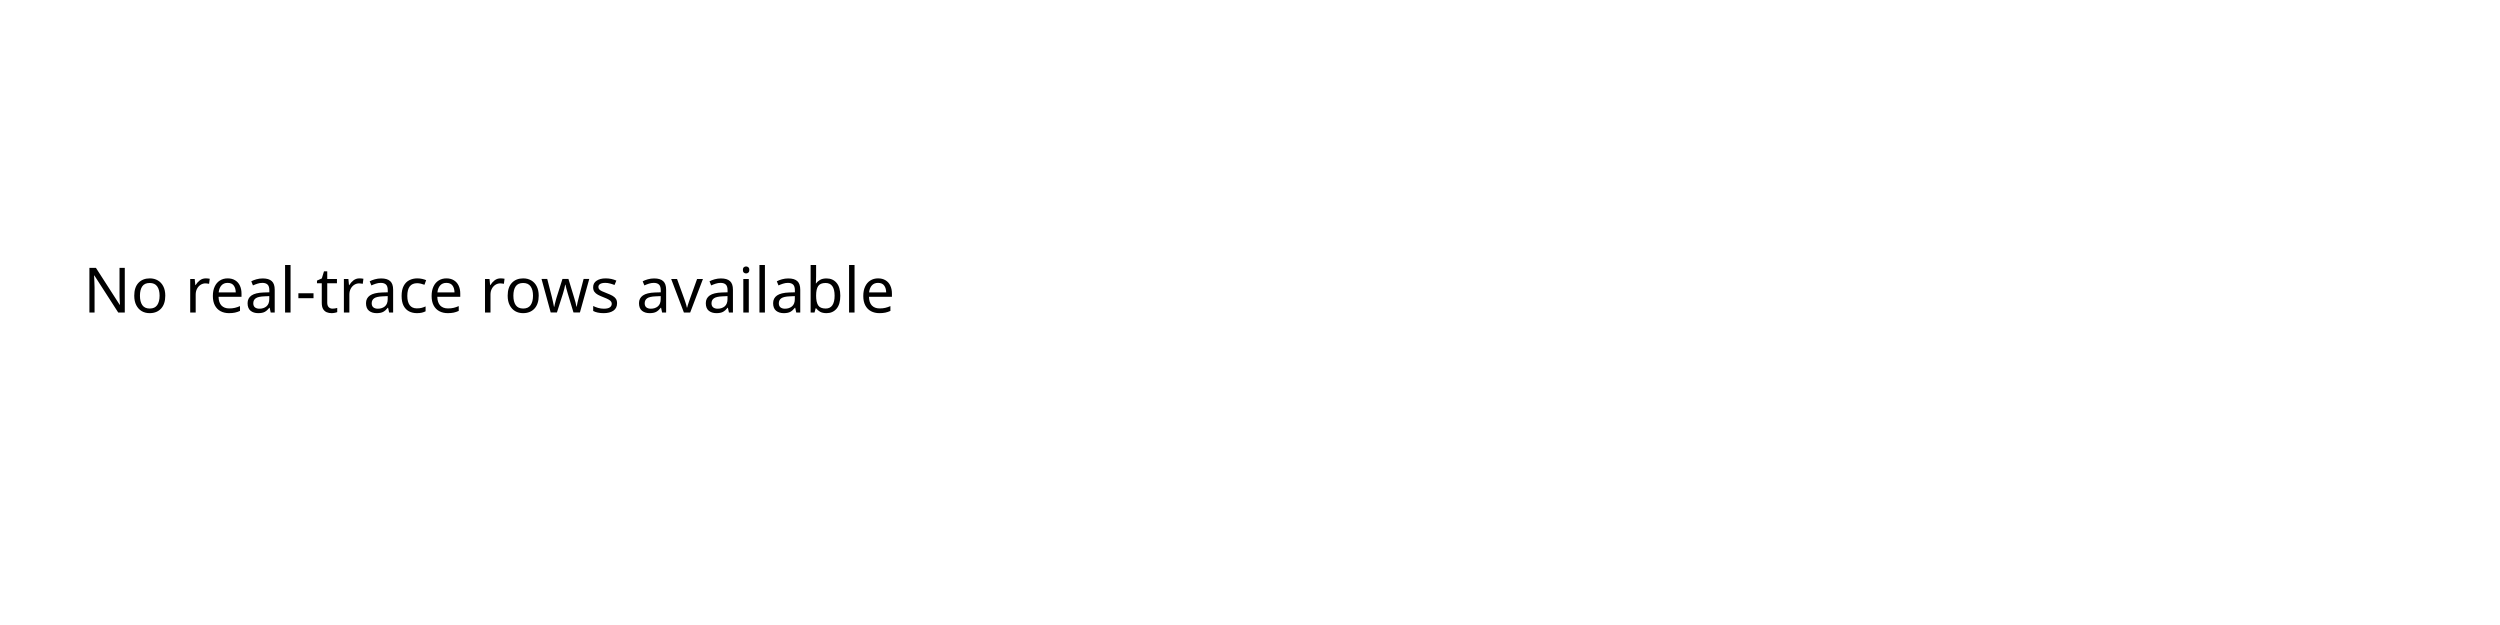
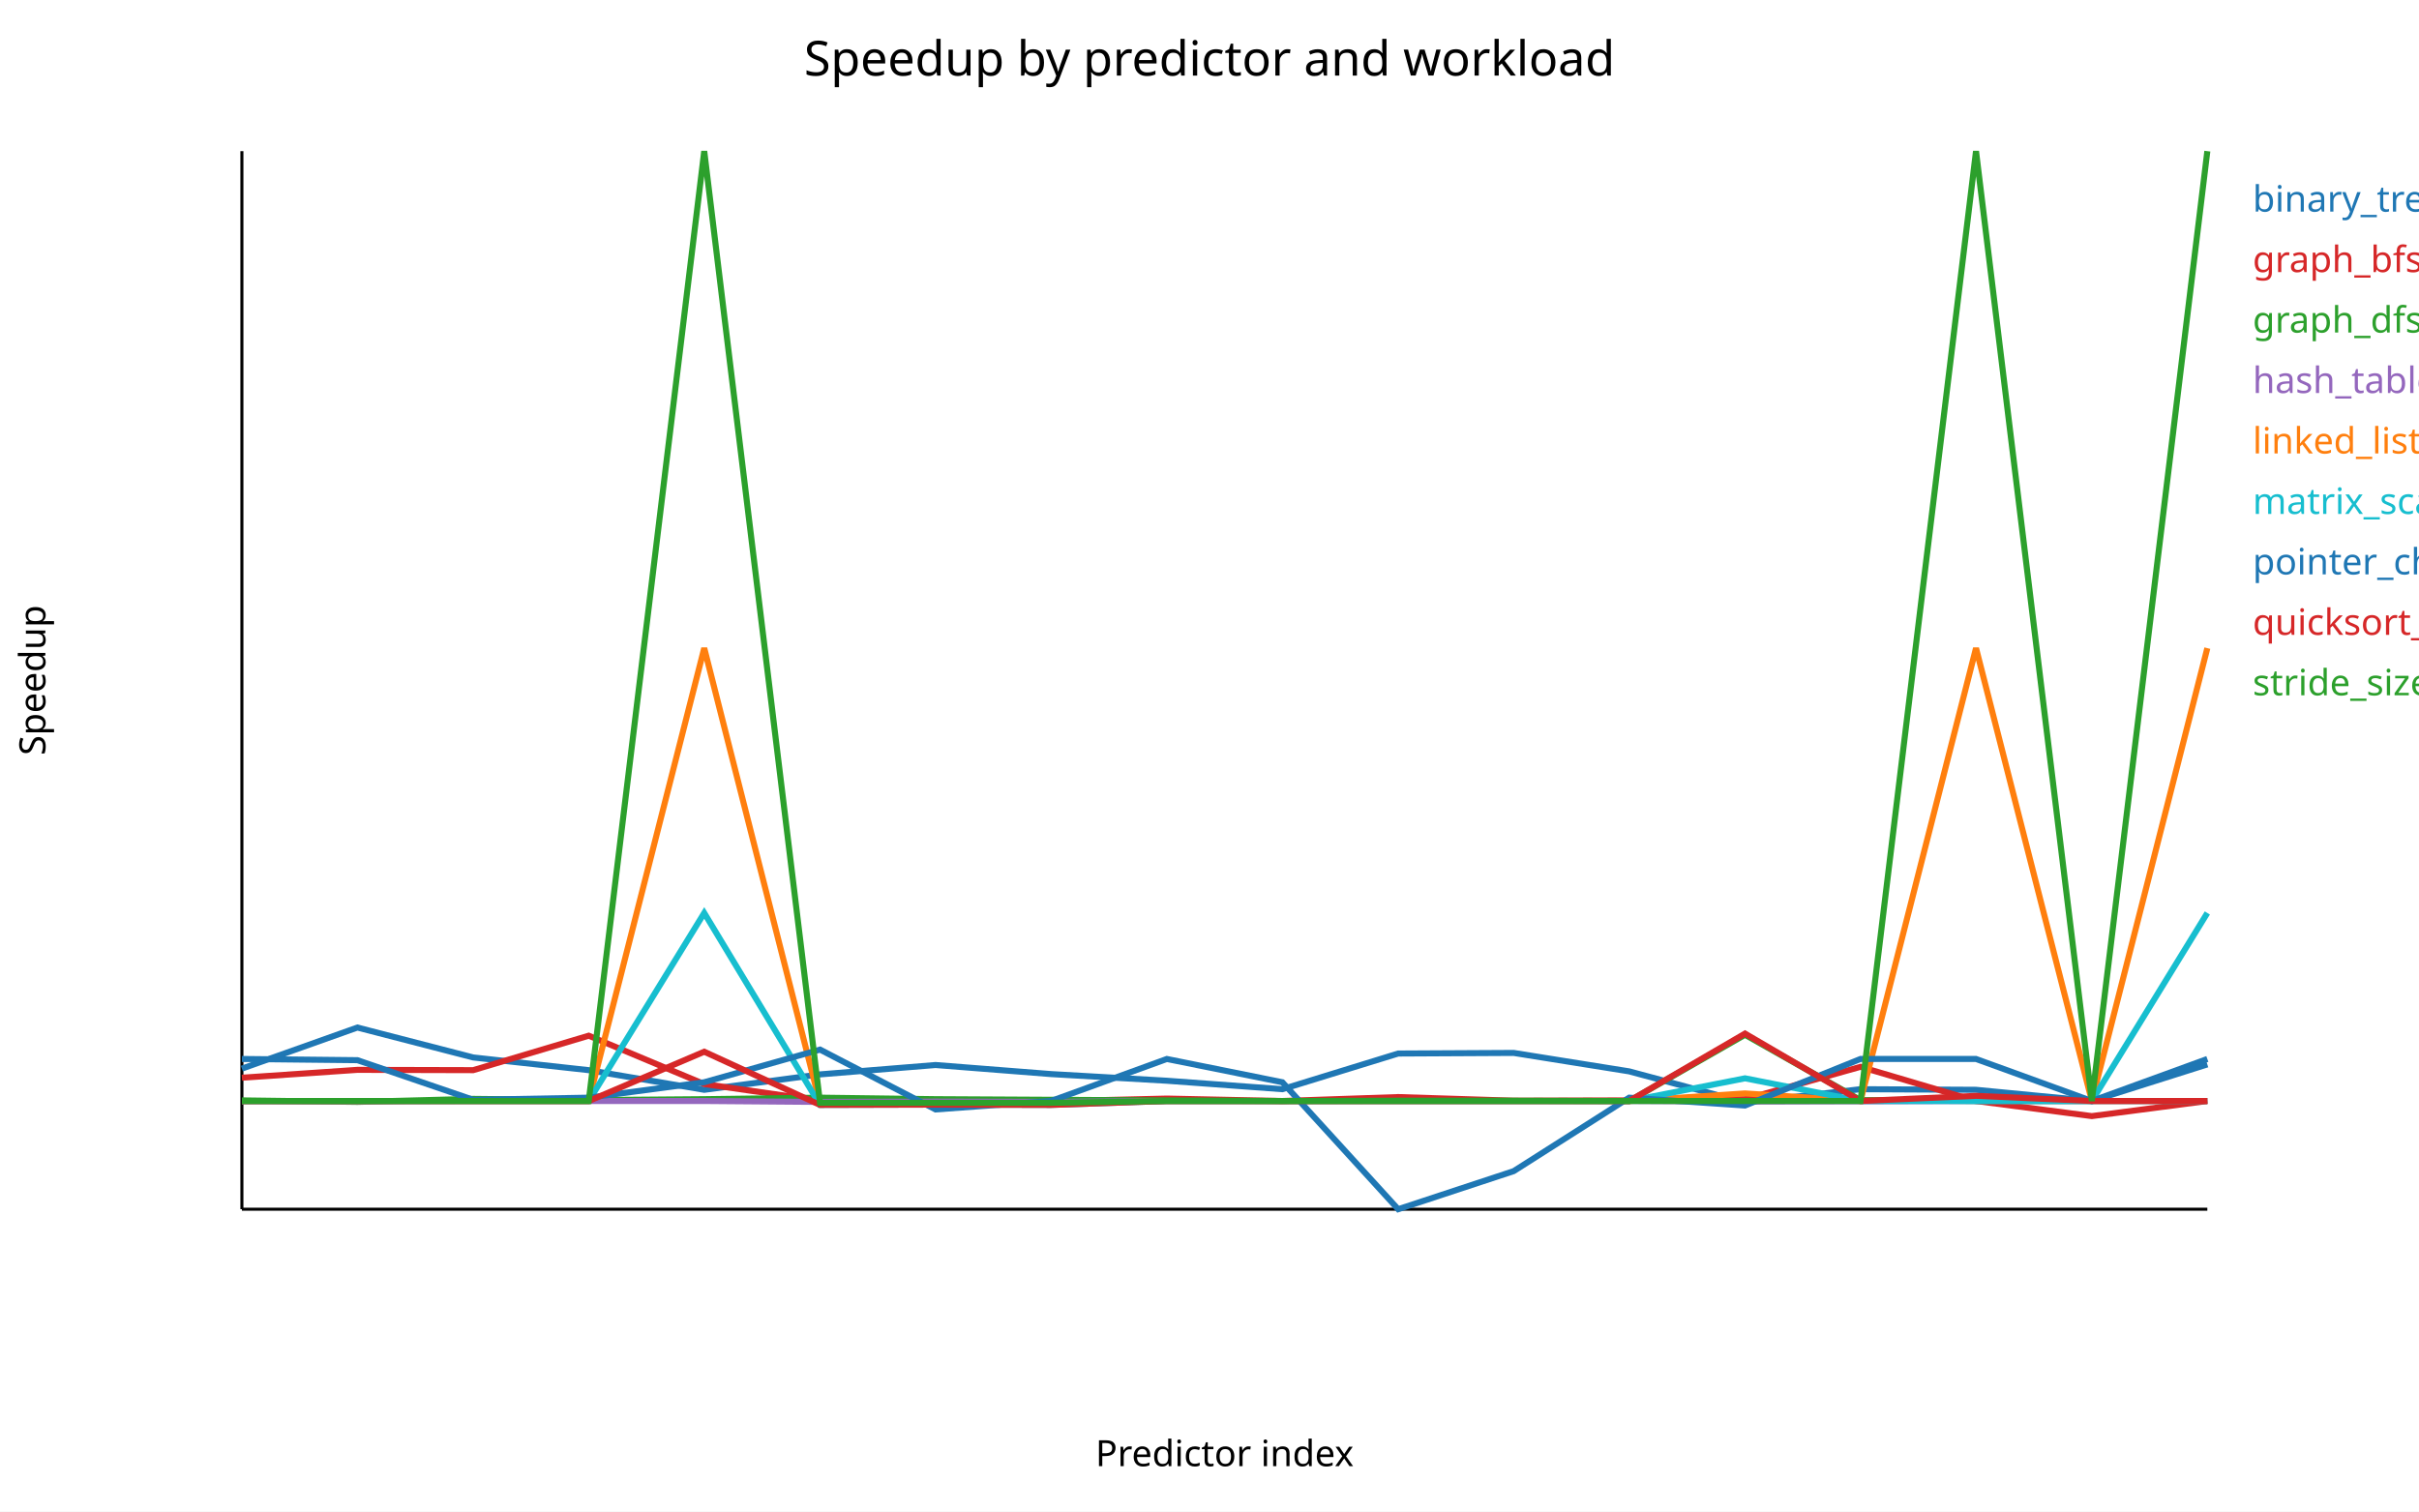
- <svg xmlns="http://www.w3.org/2000/svg" width="720" height="180">
+ <svg xmlns="http://www.w3.org/2000/svg" width="800" height="500" viewBox="0 0 800 500">
  <rect width="100%" height="100%" fill="white" />
-   <text x="24" y="90" font-family="sans-serif" font-size="18">No real-trace rows available</text>
+   <text x="400.0" y="25" text-anchor="middle" font-family="sans-serif" font-size="16">Speedup by predictor and workload</text>
+   <line x1="80" y1="400" x2="730" y2="400" stroke="black" />
+   <line x1="80" y1="50" x2="80" y2="400" stroke="black" />
+   <polyline points="80.0,353.5 118.2,339.9 156.5,349.8 194.7,354.0 232.9,360.5 271.2,355.4 309.4,352.3 347.6,355.3 385.9,357.5 424.1,360.3 462.4,348.5 500.6,348.3 538.8,354.4 577.1,364.7 615.3,360.3 653.5,360.5 691.8,364.2 730.0,352.1" fill="none" stroke="#1f77b4" stroke-width="2" />
+   <text x="745" y="70" font-family="sans-serif" font-size="12" fill="#1f77b4">binary_tree_size65536_seed0_loads</text>
+   <polyline points="80.0,356.5 118.2,353.9 156.5,354.0 194.7,342.6 232.9,358.6 271.2,364.1 309.4,364.0 347.6,364.3 385.9,363.4 424.1,364.2 462.4,362.9 500.6,364.1 538.8,364.0 577.1,363.6 615.3,352.9 653.5,364.2 691.8,369.2 730.0,364.2" fill="none" stroke="#d62728" stroke-width="2" />
+   <text x="745" y="90" font-family="sans-serif" font-size="12" fill="#d62728">graph_bfs_size65536_seed0_loads</text>
+   <polyline points="80.0,364.0 118.2,364.5 156.5,363.5 194.7,363.9 232.9,363.6 271.2,363.1 309.4,363.6 347.6,363.8 385.9,364.0 424.1,364.2 462.4,364.1 500.6,364.1 538.8,364.2 577.1,342.3 615.3,363.9 653.5,364.2 691.8,364.2 730.0,364.2" fill="none" stroke="#2ca02c" stroke-width="2" />
+   <text x="745" y="110" font-family="sans-serif" font-size="12" fill="#2ca02c">graph_dfs_size16384_seed0_loads</text>
+   <polyline points="80.0,364.3 118.2,364.3 156.5,364.2 194.7,364.2 232.9,364.2 271.2,364.5 309.4,364.4 347.6,364.5 385.9,364.2 424.1,364.2 462.4,364.2 500.6,364.2 538.8,364.2 577.1,364.4 615.3,364.3 653.5,364.2 691.8,364.2 730.0,364.2" fill="none" stroke="#9467bd" stroke-width="2" />
+   <text x="745" y="130" font-family="sans-serif" font-size="12" fill="#9467bd">hash_table_size65536_seed0_loads</text>
+   <polyline points="80.0,364.2 118.2,364.2 156.5,364.2 194.7,364.2 232.9,214.4 271.2,365.1 309.4,365.1 347.6,365.1 385.9,364.2 424.1,364.2 462.4,364.2 500.6,364.2 538.8,364.2 577.1,361.7 615.3,364.2 653.5,214.4 691.8,364.2 730.0,214.4" fill="none" stroke="#ff7f0e" stroke-width="2" />
+   <text x="745" y="150" font-family="sans-serif" font-size="12" fill="#ff7f0e">linked_list_size65536_seed0_loads</text>
+   <polyline points="80.0,364.2 118.2,364.2 156.5,364.2 194.7,364.2 232.9,302.0 271.2,365.5 309.4,365.4 347.6,365.5 385.9,364.2 424.1,364.2 462.4,364.2 500.6,364.2 538.8,364.2 577.1,356.7 615.3,364.2 653.5,364.2 691.8,364.2 730.0,302.0" fill="none" stroke="#17becf" stroke-width="2" />
+   <text x="745" y="170" font-family="sans-serif" font-size="12" fill="#17becf">matrix_scan_size512_seed0_loads</text>
+   <polyline points="80.0,350.3 118.2,350.7 156.5,363.8 194.7,363.1 232.9,358.0 271.2,347.2 309.4,367.0 347.6,364.2 385.9,350.3 424.1,358.0 462.4,400.0 500.6,387.4 538.8,363.1 577.1,365.7 615.3,350.3 653.5,350.3 691.8,364.2 730.0,350.3" fill="none" stroke="#1f77b4" stroke-width="2" />
+   <text x="745" y="190" font-family="sans-serif" font-size="12" fill="#1f77b4">pointer_chase_size65536_seed0_loads</text>
+   <polyline points="80.0,364.2 118.2,364.2 156.5,364.2 194.7,364.2 232.9,347.9 271.2,365.5 309.4,365.4 347.6,365.5 385.9,364.2 424.1,364.2 462.4,364.2 500.6,364.2 538.8,364.2 577.1,341.9 615.3,364.2 653.5,362.5 691.8,364.2 730.0,364.2" fill="none" stroke="#d62728" stroke-width="2" />
+   <text x="745" y="210" font-family="sans-serif" font-size="12" fill="#d62728">quicksort_size65536_seed0_loads</text>
+   <polyline points="80.0,364.2 118.2,364.2 156.5,364.2 194.7,364.2 232.9,50.0 271.2,364.8 309.4,364.8 347.6,364.8 385.9,364.2 424.1,364.2 462.4,364.2 500.6,364.2 538.8,364.2 577.1,364.2 615.3,364.2 653.5,50.0 691.8,364.2 730.0,50.0" fill="none" stroke="#2ca02c" stroke-width="2" />
+   <text x="745" y="230" font-family="sans-serif" font-size="12" fill="#2ca02c">stride_size524288_seed0_loads</text>
+   <text x="405.0" y="485" text-anchor="middle" font-family="sans-serif" font-size="12">Predictor index</text>
+   <text x="15" y="225.0" transform="rotate(-90 15 225.0)" text-anchor="middle" font-family="sans-serif" font-size="12">Speedup</text>
</svg>
